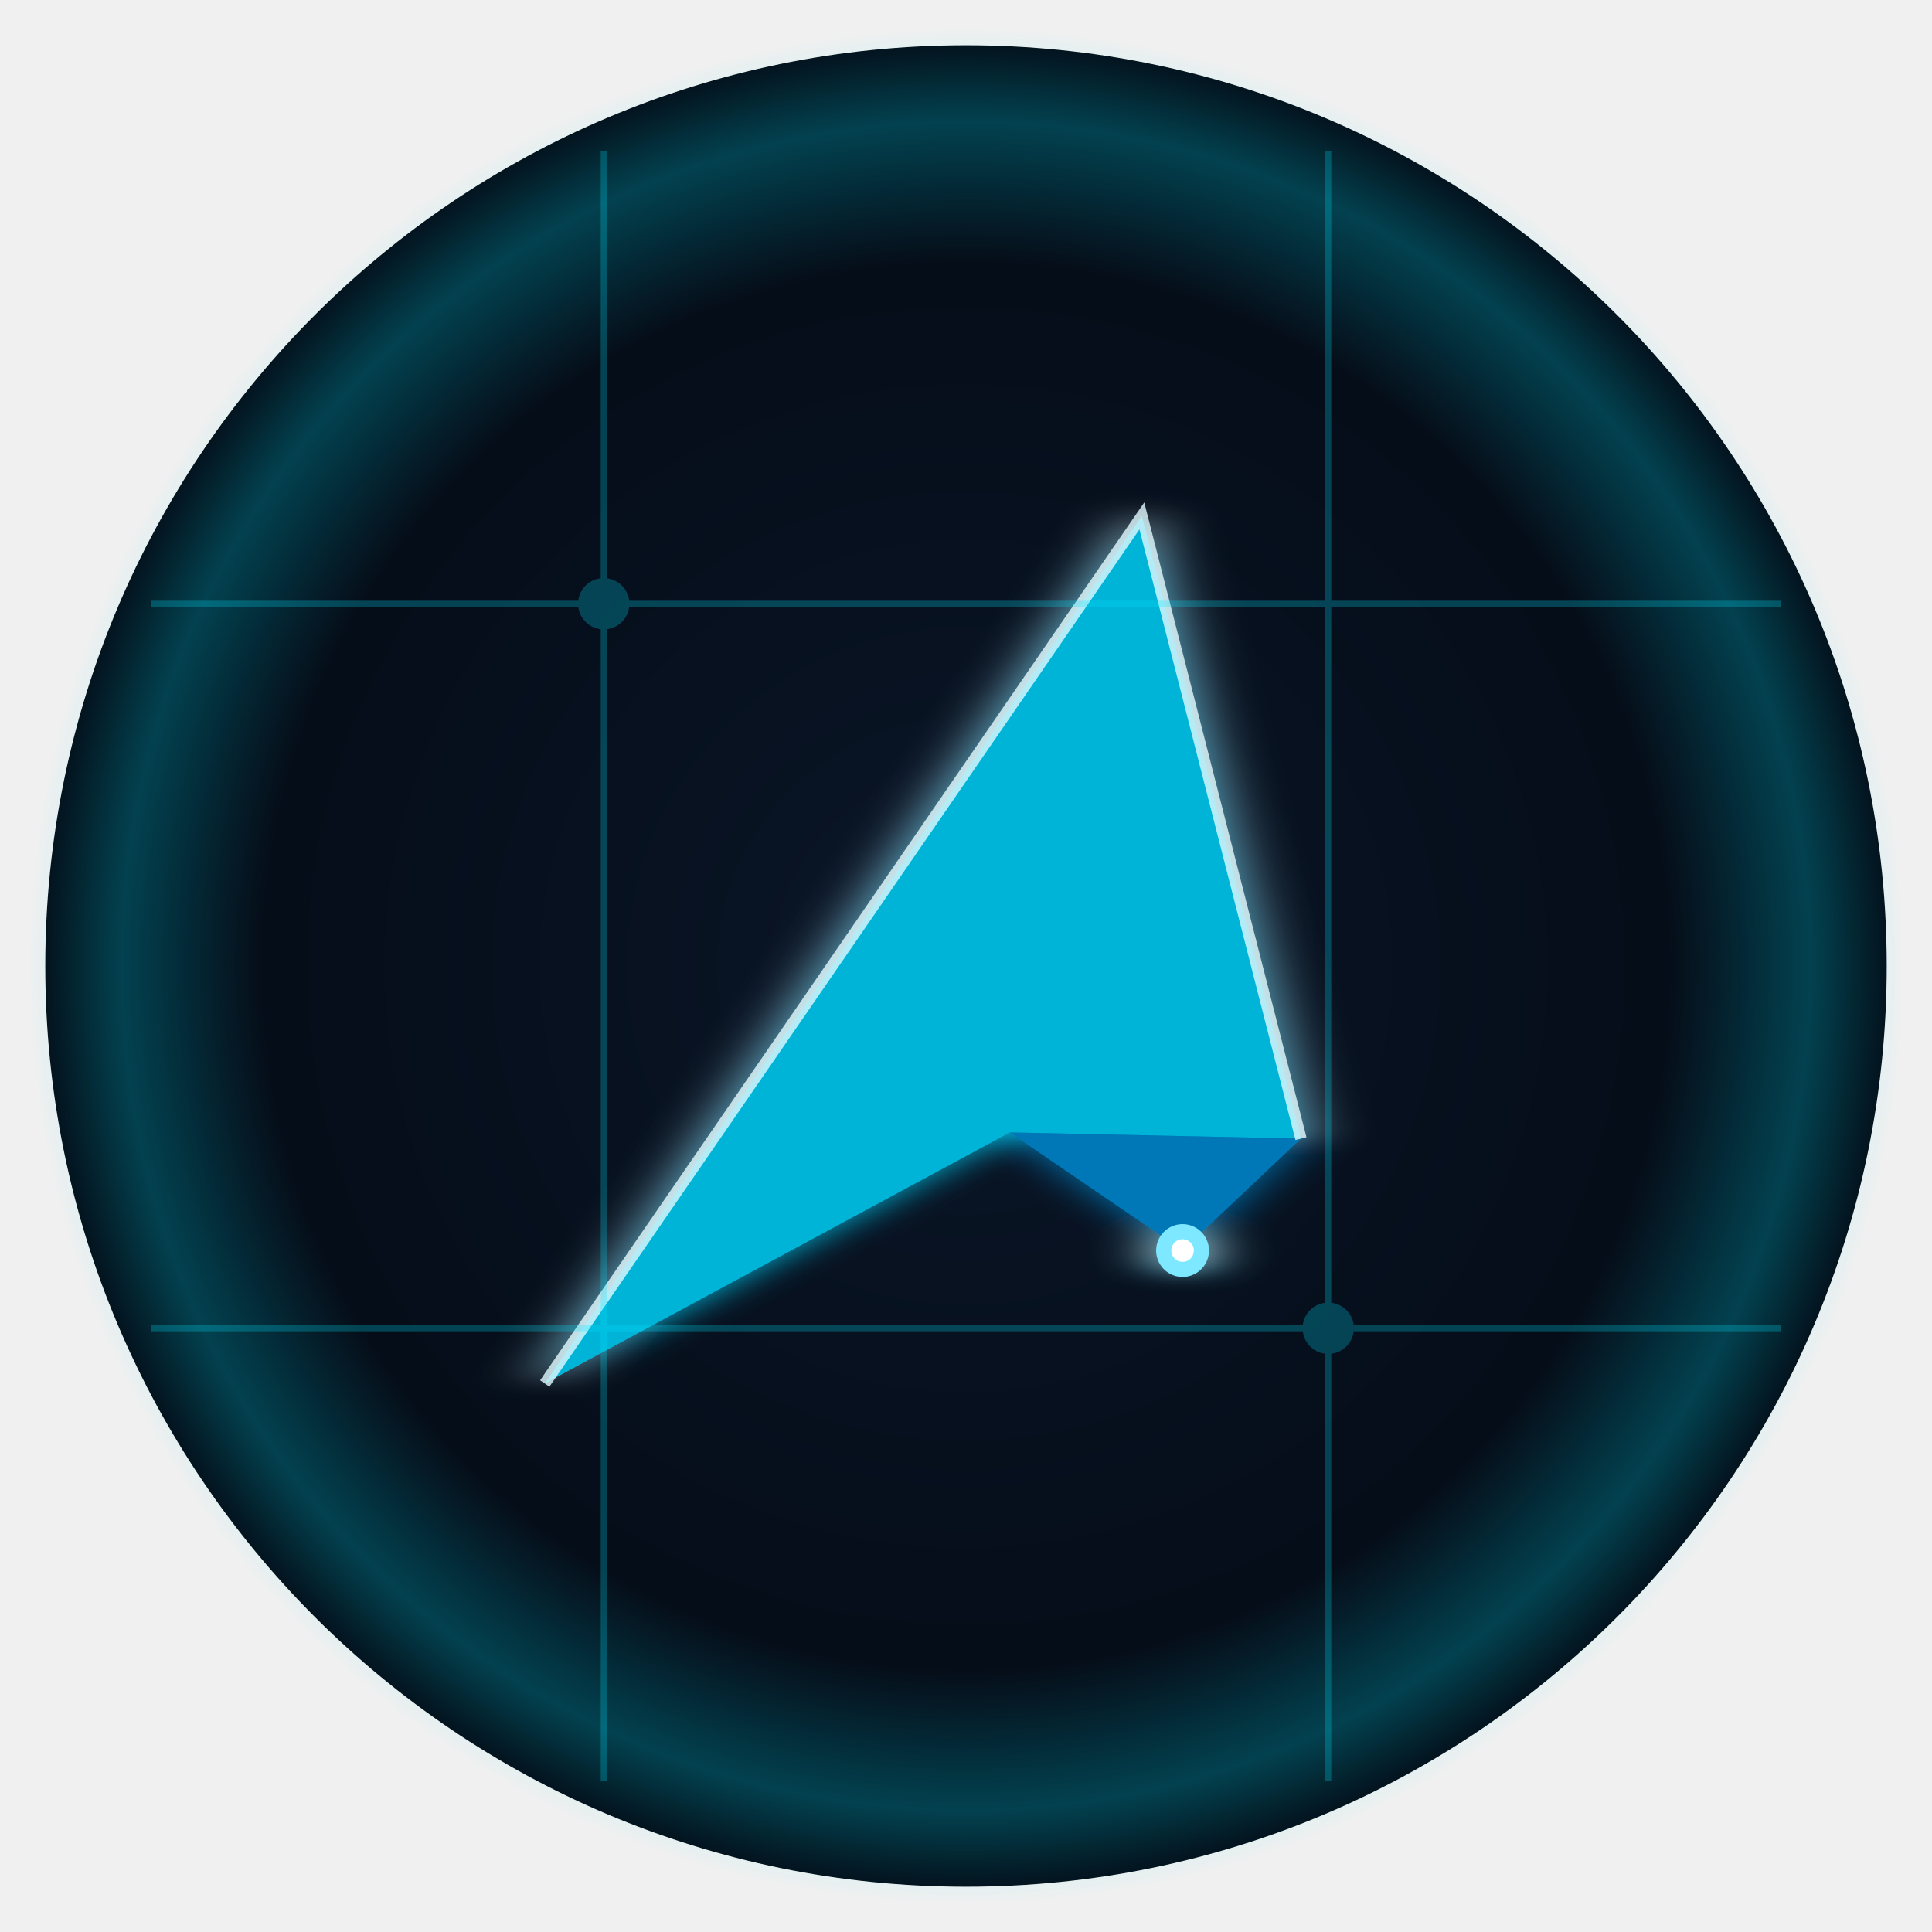
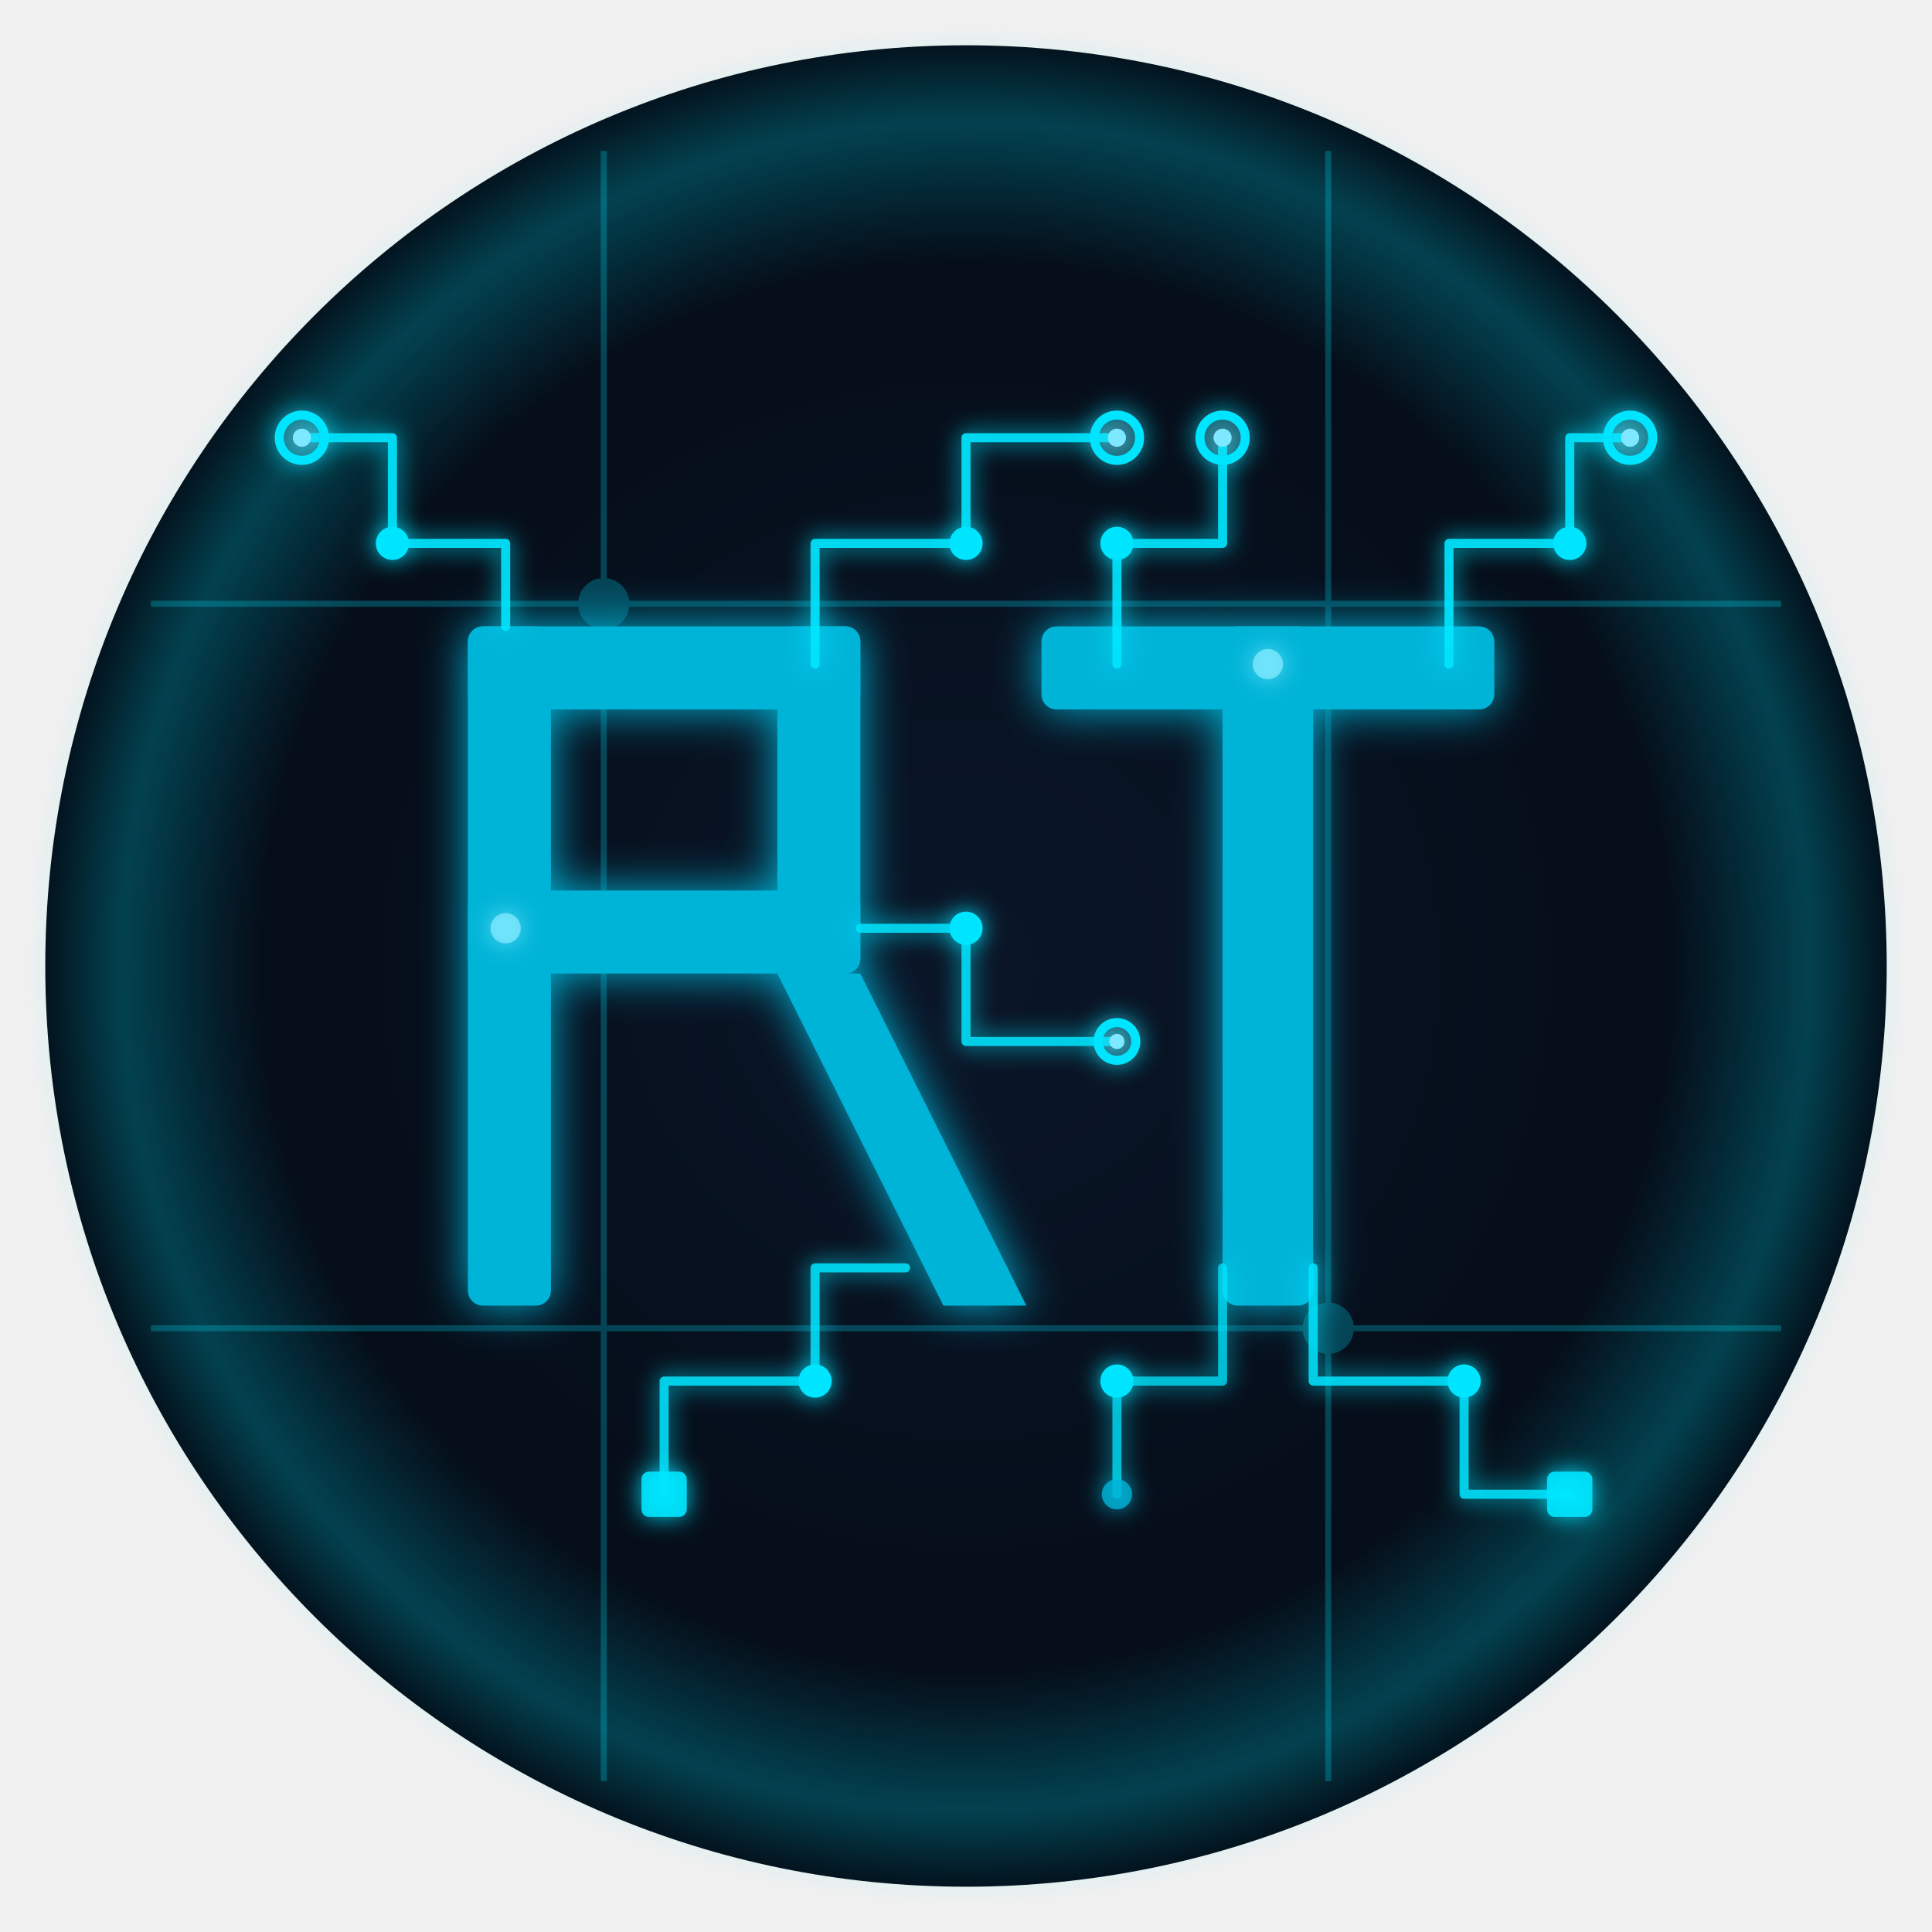
<svg xmlns="http://www.w3.org/2000/svg" viewBox="0 0 256 256" width="256" height="256">
  <defs>
    <radialGradient id="bg" cx="50%" cy="50%" r="60%">
      <stop offset="0%" stop-color="#0a1628" />
      <stop offset="100%" stop-color="#020810" />
    </radialGradient>
    <radialGradient id="ringGlow" cx="50%" cy="50%" r="50%">
      <stop offset="75%" stop-color="#00e5ff" stop-opacity="0" />
      <stop offset="90%" stop-color="#00e5ff" stop-opacity="0.25" />
      <stop offset="100%" stop-color="#00e5ff" stop-opacity="0" />
    </radialGradient>
-     <filter id="planeGlow" x="-20%" y="-20%" width="140%" height="140%">
+     <filter id="letterGlow" x="-20%" y="-20%" width="140%" height="140%">
      <feGaussianBlur in="SourceGraphic" stdDeviation="3" result="blur" />
+       <feMerge>
+         <feMergeNode in="blur" />
+         <feMergeNode in="SourceGraphic" />
+       </feMerge>
+     </filter>
+     <filter id="circuitGlow" x="-40%" y="-40%" width="180%" height="180%">
+       <feGaussianBlur in="SourceGraphic" stdDeviation="1.5" result="blur" />
      <feMerge>
        <feMergeNode in="blur" />
        <feMergeNode in="SourceGraphic" />
      </feMerge>
    </filter>
  </defs>
  <circle cx="128" cy="128" r="122" fill="url(#bg)" />
  <circle cx="128" cy="128" r="125" fill="url(#ringGlow)" />
-   <g filter="url(#planeGlow)" transform="translate(128,128) rotate(-30) translate(-128,-128)">
-     <polygon points="52,148 178,88 155,170 122,150" fill="#00b4d8" />
-     <polygon points="122,150 134,175 155,170" fill="#0077b6" />
-     <polyline points="52,148 178,88 155,170" fill="none" stroke="#e0faff" stroke-width="1.5" opacity="0.8" />
-     <circle cx="134" cy="175" r="3.5" fill="#7de8ff" />
-     <circle cx="134" cy="175" r="1.5" fill="white" />
-   </g>
  <g stroke="#00e5ff" stroke-width="0.8" opacity="0.25" fill="none">
    <line x1="20" y1="80" x2="236" y2="80" />
    <line x1="20" y1="176" x2="236" y2="176" />
    <line x1="80" y1="20" x2="80" y2="236" />
    <line x1="176" y1="20" x2="176" y2="236" />
    <circle cx="80" cy="80" r="3" fill="#00e5ff" />
    <circle cx="176" cy="176" r="3" fill="#00e5ff" />
  </g>
+   <g filter="url(#letterGlow)">
+     <rect x="62" y="83" width="11" height="90" rx="2" fill="#00b4d8" />
+     <rect x="62" y="83" width="52" height="11" rx="2" fill="#00b4d8" />
+     <rect x="103" y="83" width="11" height="46" rx="2" fill="#00b4d8" />
+     <rect x="62" y="118" width="52" height="11" rx="2" fill="#00b4d8" />
+     <polygon points="103,129 114,129 136,173 125,173" fill="#00b4d8" />
+     <rect x="138" y="83" width="60" height="11" rx="2" fill="#00b4d8" />
+     <rect x="162" y="83" width="12" height="90" rx="2" fill="#00b4d8" />
+   </g>
+   <g filter="url(#circuitGlow)" stroke="#00e5ff" stroke-width="1.4" fill="none" stroke-linecap="round" stroke-linejoin="round">
+     <polyline points="67,83 67,72 52,72 52,58 40,58" stroke-width="1.2" opacity="0.9" />
+     <circle cx="52" cy="72" r="2.2" fill="#00e5ff" stroke="none" />
+     <circle cx="40" cy="58" r="3" fill="none" stroke="#00e5ff" stroke-width="1.2" />
+     <circle cx="40" cy="58" r="1.2" fill="#7de8ff" stroke="none" />
+     <polyline points="108,88 108,72 128,72 128,58 148,58" stroke-width="1.2" opacity="0.9" />
+     <circle cx="128" cy="72" r="2.2" fill="#00e5ff" stroke="none" />
+     <circle cx="148" cy="58" r="3" fill="none" stroke="#00e5ff" stroke-width="1.2" />
+     <circle cx="148" cy="58" r="1.2" fill="#7de8ff" stroke="none" />
+     <polyline points="114,123 128,123 128,138 148,138" stroke-width="1.2" opacity="0.85" />
+     <circle cx="128" cy="123" r="2.2" fill="#00e5ff" stroke="none" />
+     <circle cx="148" cy="138" r="2.5" fill="none" stroke="#00e5ff" stroke-width="1.2" />
+     <circle cx="148" cy="138" r="1" fill="#7de8ff" stroke="none" />
+     <polyline points="120,168 108,168 108,183 88,183 88,198" stroke-width="1.2" opacity="0.85" />
+     <circle cx="108" cy="183" r="2.2" fill="#00e5ff" stroke="none" />
+     <rect x="85" y="195" width="6" height="6" rx="1" fill="#00e5ff" stroke="none" opacity="0.9" />
+     <polyline points="148,88 148,72 162,72 162,58" stroke-width="1.2" opacity="0.9" />
+     <circle cx="148" cy="72" r="2.2" fill="#00e5ff" stroke="none" />
+     <circle cx="162" cy="58" r="3" fill="none" stroke="#00e5ff" stroke-width="1.2" />
+     <circle cx="162" cy="58" r="1.2" fill="#7de8ff" stroke="none" />
+     <polyline points="192,88 192,72 208,72 208,58 216,58" stroke-width="1.2" opacity="0.9" />
+     <circle cx="208" cy="72" r="2.2" fill="#00e5ff" stroke="none" />
+     <circle cx="216" cy="58" r="3" fill="none" stroke="#00e5ff" stroke-width="1.2" />
+     <circle cx="216" cy="58" r="1.2" fill="#7de8ff" stroke="none" />
+     <polyline points="174,168 174,183 194,183 194,198 208,198" stroke-width="1.2" opacity="0.85" />
+     <circle cx="194" cy="183" r="2.2" fill="#00e5ff" stroke="none" />
+     <rect x="205" y="195" width="6" height="6" rx="1" fill="#00e5ff" stroke="none" opacity="0.9" />
+     <polyline points="162,168 162,183 148,183 148,198" stroke-width="1.2" opacity="0.75" />
+     <circle cx="148" cy="183" r="2.2" fill="#00e5ff" stroke="none" />
+     <circle cx="148" cy="198" r="2" fill="#00b4d8" stroke="none" opacity="0.8" />
+     <circle cx="67" cy="123" r="2" fill="#7de8ff" stroke="none" opacity="0.8" />
+     <circle cx="168" cy="88" r="2" fill="#7de8ff" stroke="none" opacity="0.8" />
+   </g>
</svg>
